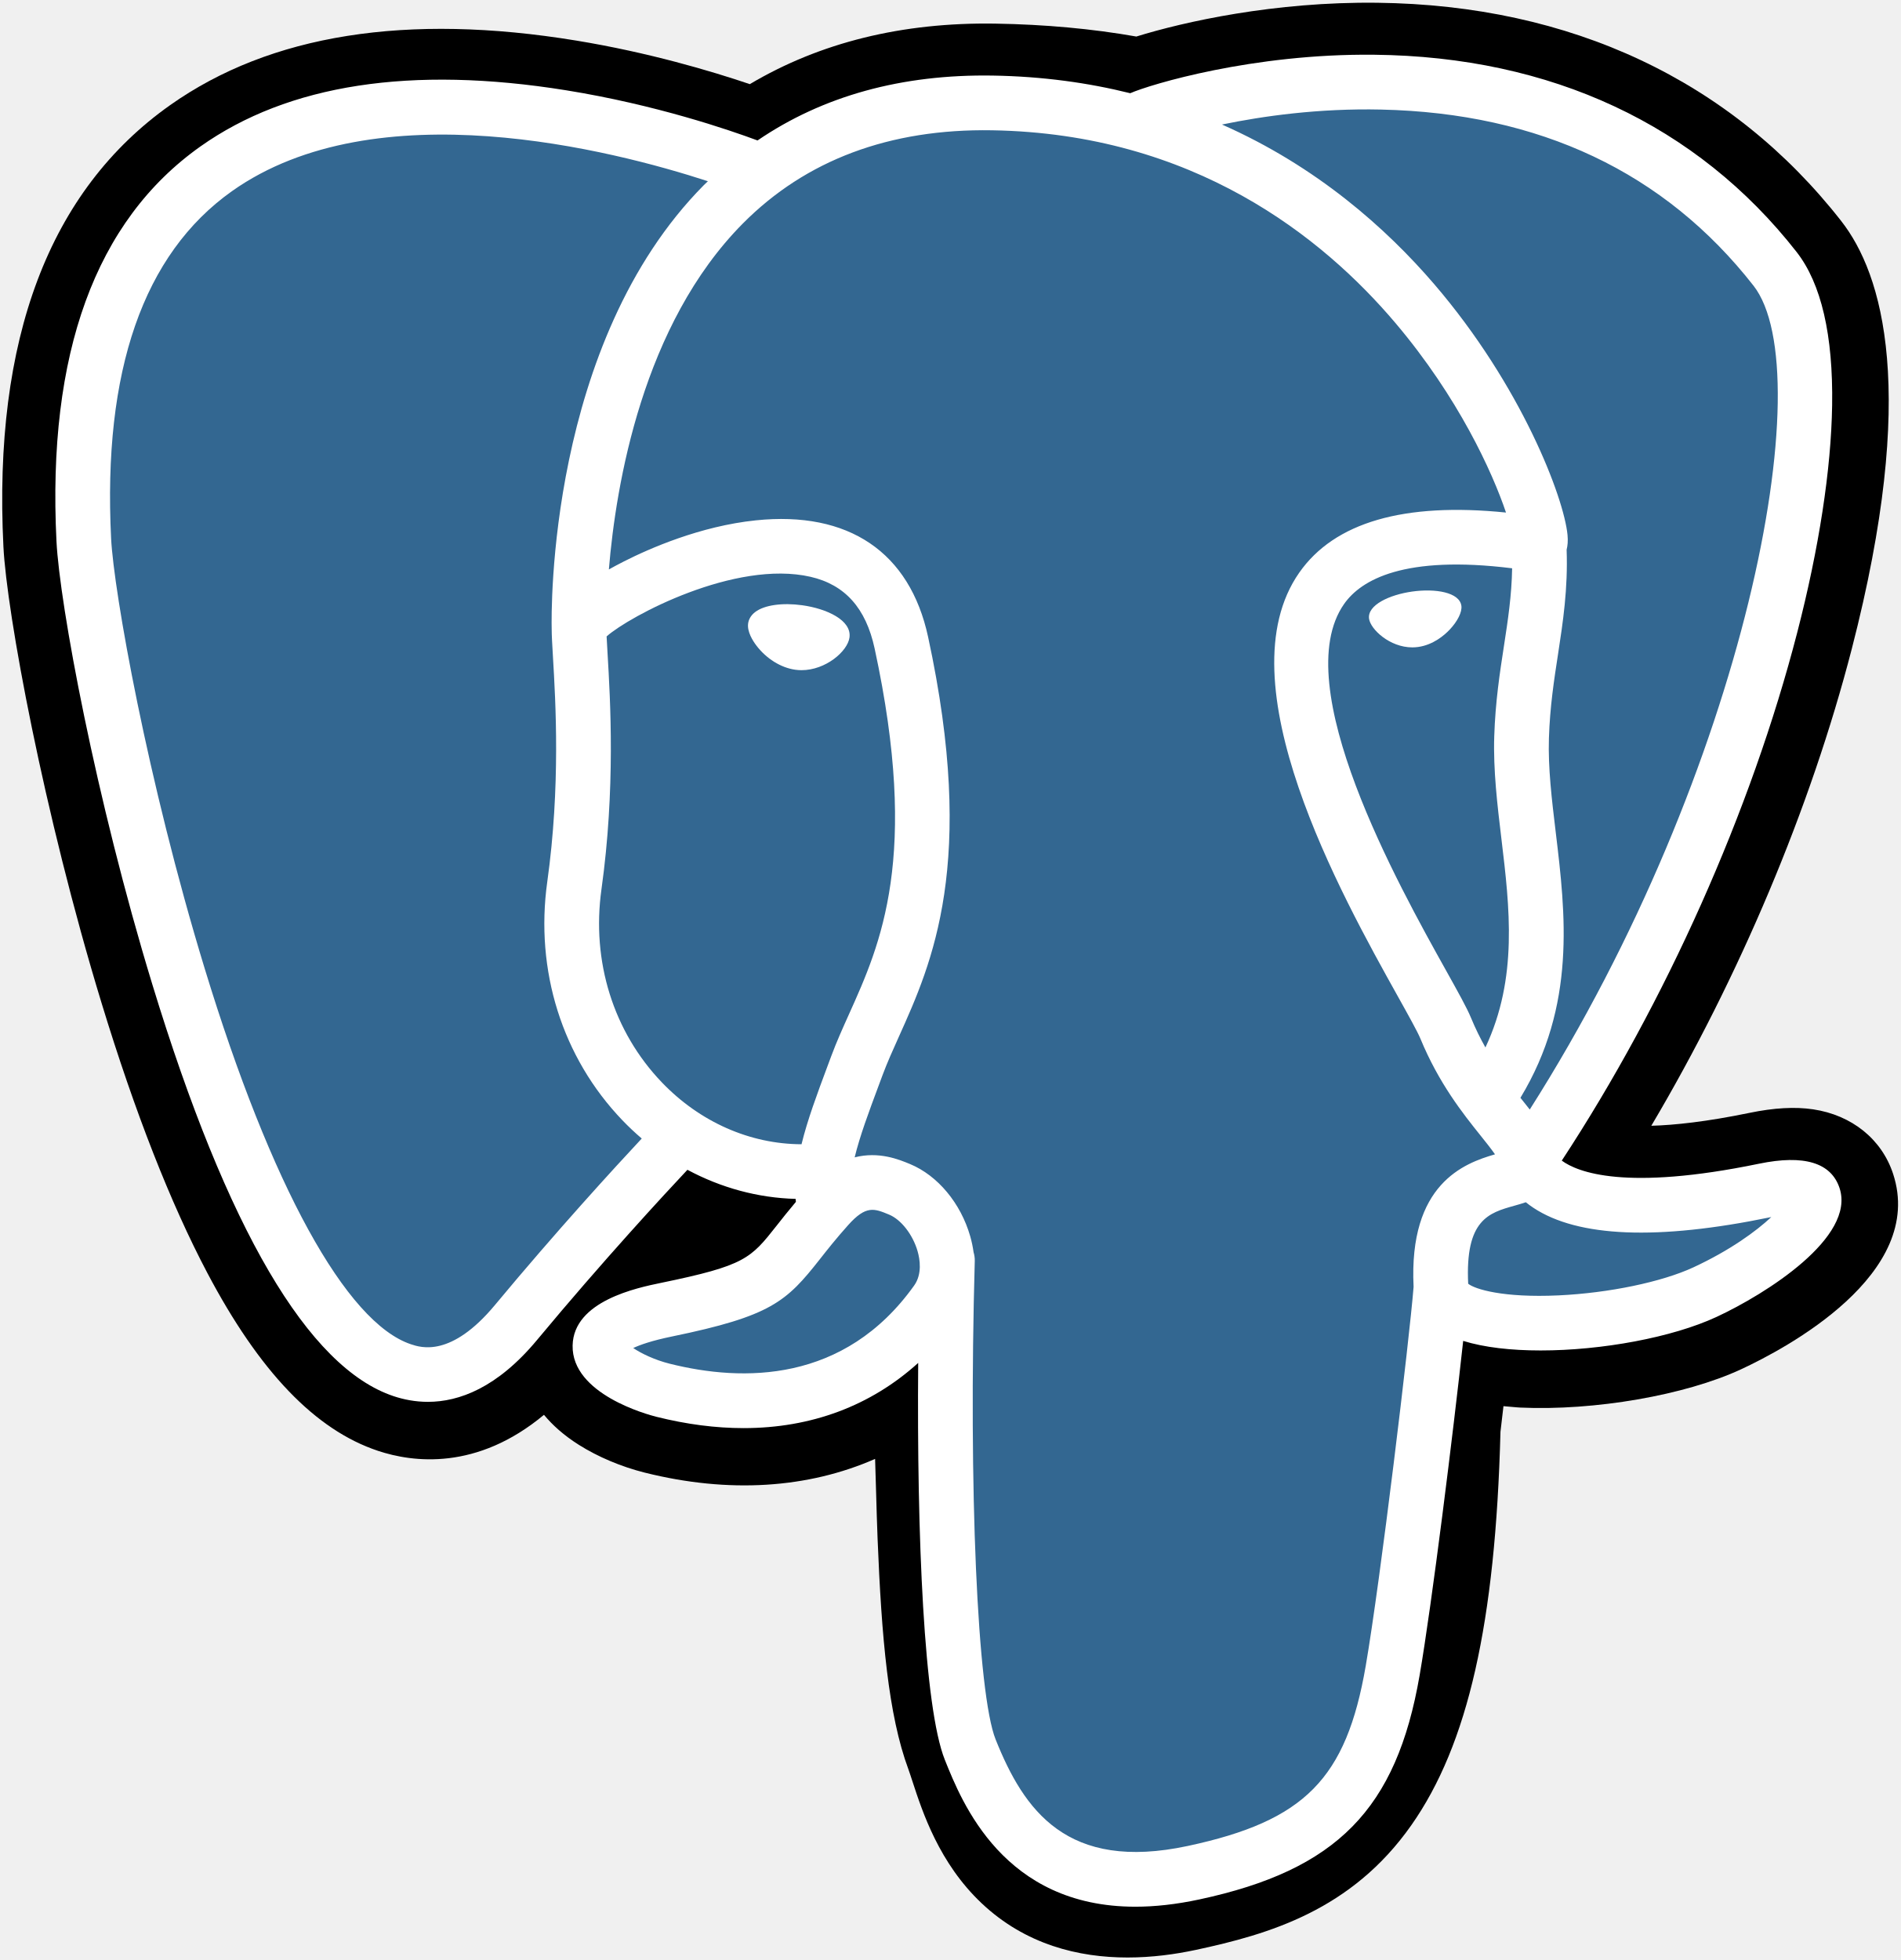
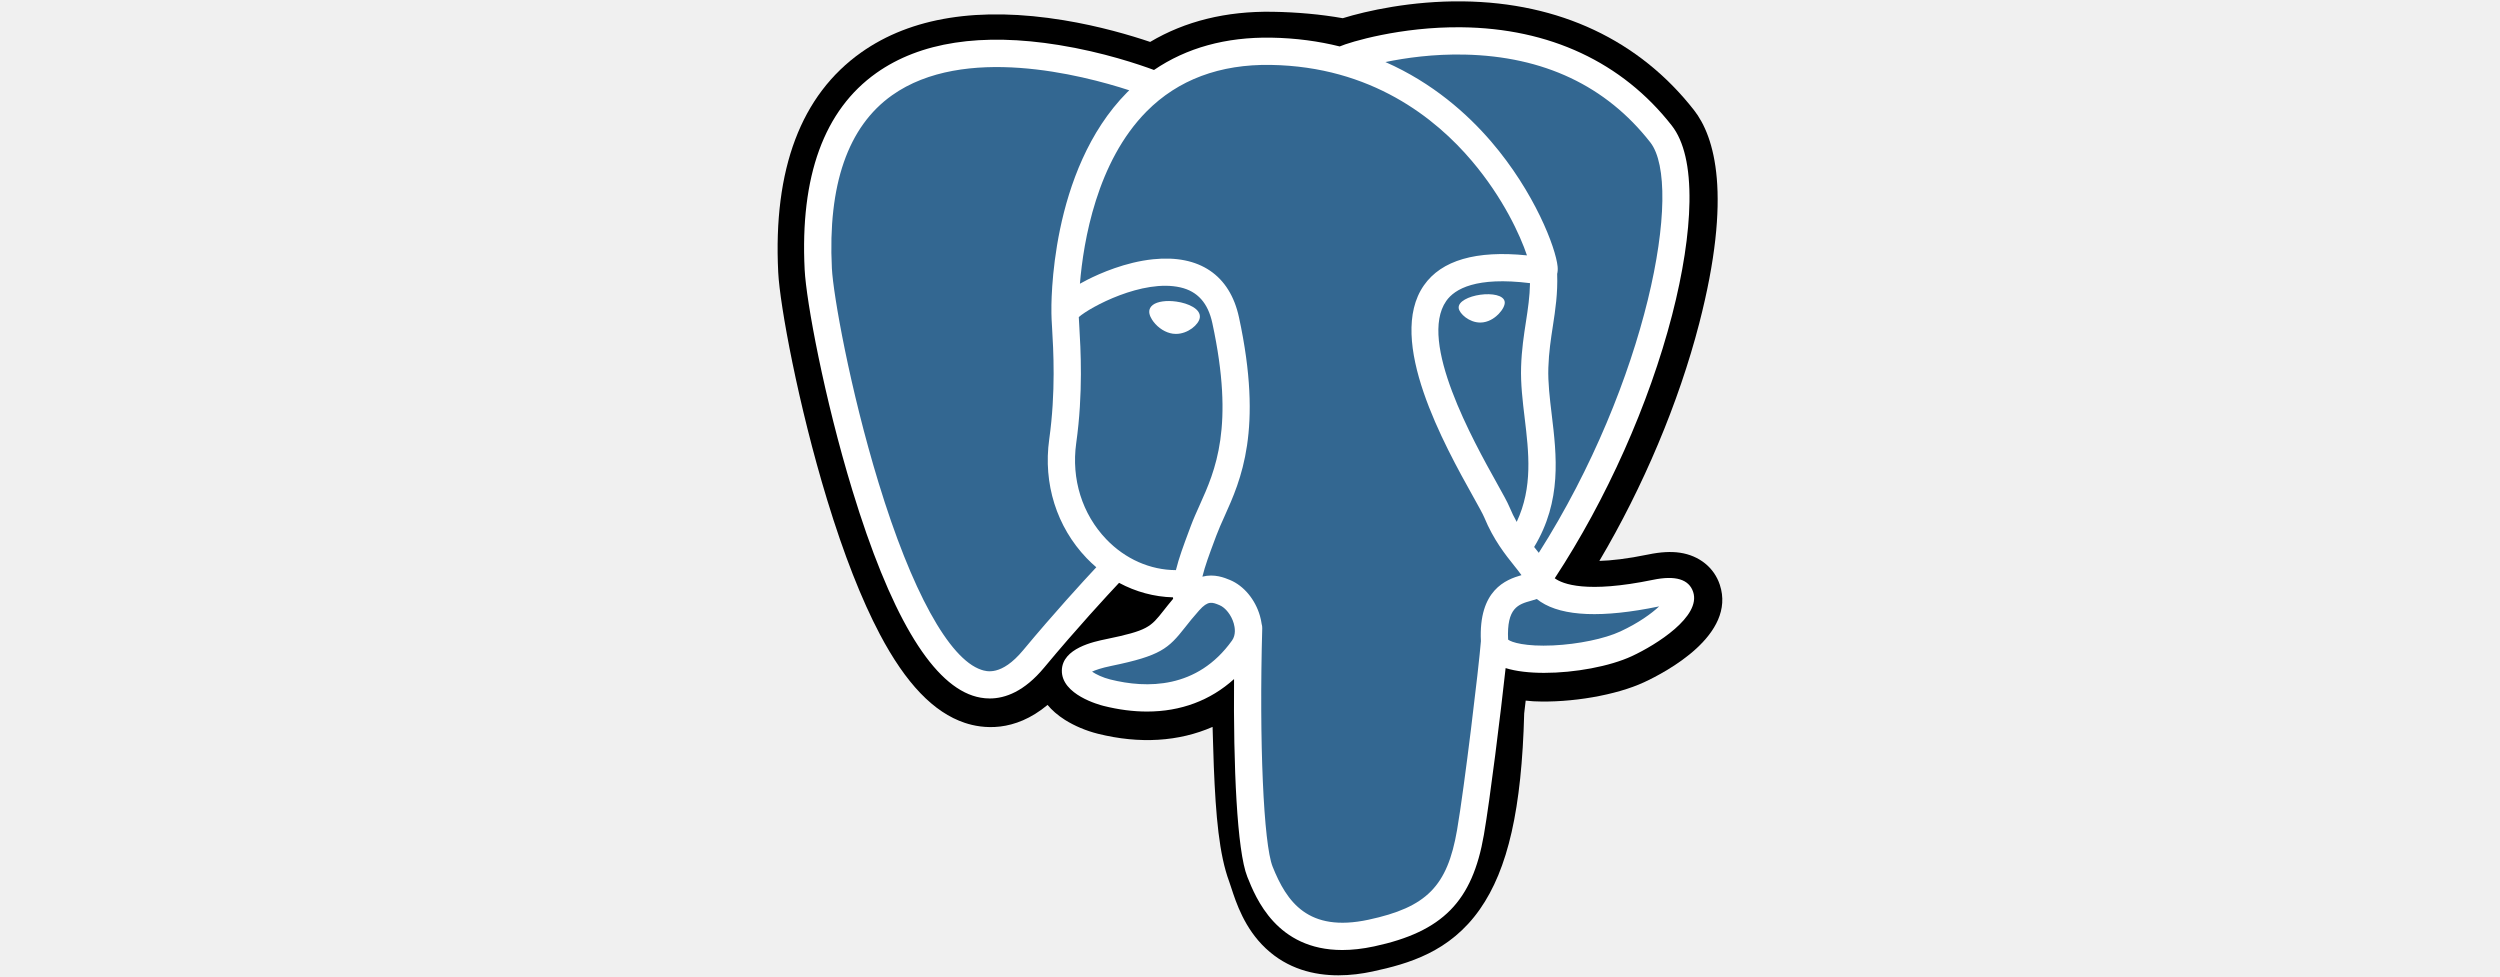
- <svg xmlns="http://www.w3.org/2000/svg" width="256px" height="264px" viewBox="0 0 256 264" version="1.1" preserveAspectRatio="xMidYMid">
+ <svg xmlns="http://www.w3.org/2000/svg" width="256px" height="100px" viewBox="0 0 256 264" version="1.1" preserveAspectRatio="xMidYMid">
  <g>
    <path d="M255.008,158.086 C253.473,153.437 249.452,150.199 244.252,149.422 C241.8,149.056 238.992,149.212 235.669,149.897 C229.877,151.092 225.58,151.547 222.444,151.635 C234.281,131.65 243.906,108.86 249.447,87.407 C258.406,52.718 253.619,36.915 248.024,29.767 C233.217,10.848 211.614,0.683 185.552,0.372 C171.649,0.202 159.444,2.947 153.077,4.921 C147.149,3.875 140.775,3.291 134.086,3.183 C121.55,2.983 110.473,5.716 101.008,11.333 C95.767,9.561 87.358,7.063 77.646,5.469 C54.804,1.719 36.394,4.641 22.928,14.154 C6.622,25.672 -0.937,45.684 0.461,73.634 C0.905,82.508 5.869,109.508 13.685,135.114 C18.177,149.832 22.967,162.054 27.922,171.444 C34.949,184.759 42.468,192.6 50.909,195.416 C55.64,196.992 64.236,198.096 73.277,190.567 C74.423,191.954 75.952,193.333 77.981,194.614 C80.558,196.239 83.709,197.567 86.856,198.354 C98.197,201.189 108.82,200.48 117.883,196.506 C117.939,198.118 117.982,199.658 118.018,200.988 C118.079,203.145 118.138,205.26 118.217,207.238 C118.754,220.612 119.664,231.011 122.36,238.287 C122.508,238.688 122.707,239.297 122.917,239.944 C124.262,244.062 126.511,250.956 132.233,256.355 C138.158,261.948 145.325,263.663 151.889,263.663 C155.181,263.663 158.322,263.231 161.077,262.641 C170.897,260.536 182.05,257.33 190.118,245.842 C197.746,234.982 201.454,218.625 202.125,192.851 C202.212,192.123 202.292,191.427 202.369,190.764 C202.422,190.316 202.475,189.859 202.529,189.402 L204.326,189.56 L204.789,189.591 C214.791,190.047 227.021,187.926 234.532,184.437 C240.467,181.683 259.486,171.642 255.008,158.086" fill="#000000" />
    <path d="M237.906,160.722 C208.166,166.857 206.121,156.788 206.121,156.788 C237.522,110.195 250.648,51.052 239.32,36.577 C208.417,-2.908 154.922,15.766 154.029,16.25 L153.742,16.302 C147.866,15.082 141.291,14.356 133.9,14.235 C120.444,14.014 110.236,17.763 102.49,23.637 C102.49,23.637 7.06,-15.677 11.499,73.081 C12.443,91.963 38.563,215.954 69.717,178.503 C81.104,164.808 92.106,153.229 92.106,153.229 C97.571,156.859 104.113,158.711 110.971,158.046 L111.504,157.594 C111.338,159.294 111.414,160.957 111.717,162.926 C103.691,171.893 106.05,173.467 90.006,176.77 C73.771,180.116 83.308,186.072 89.535,187.629 C97.084,189.517 114.548,192.191 126.348,175.672 L125.878,177.557 C129.022,180.076 131.23,193.94 130.86,206.509 C130.49,219.077 130.243,227.706 132.721,234.446 C135.199,241.186 137.668,256.351 158.76,251.832 C176.383,248.055 185.516,238.268 186.787,221.943 C187.688,210.336 189.729,212.052 189.857,201.675 L191.494,196.763 C193.381,181.03 191.794,175.954 202.651,178.315 L205.29,178.547 C213.282,178.91 223.741,177.261 229.88,174.408 C243.098,168.274 250.938,158.031 237.904,160.722 L237.906,160.722" fill="#336791" />
    <path d="M108.076,81.525 C105.397,81.152 102.969,81.497 101.741,82.427 C101.05,82.95 100.837,83.556 100.779,83.973 C100.625,85.078 101.4,86.3 101.875,86.93 C103.221,88.714 105.187,89.94 107.133,90.21 C107.415,90.249 107.696,90.268 107.975,90.268 C111.22,90.268 114.171,87.741 114.431,85.876 C114.756,83.54 111.365,81.983 108.076,81.525" fill="#FFFFFF" />
    <path d="M196.86,81.599 L196.86,81.599 C196.604,79.768 193.346,79.246 190.254,79.676 C187.166,80.106 184.172,81.5 184.422,83.335 C184.623,84.762 187.199,87.198 190.249,87.198 C190.507,87.198 190.767,87.181 191.029,87.144 C193.065,86.862 194.559,85.569 195.268,84.824 C196.35,83.688 196.975,82.422 196.86,81.599" fill="#FFFFFF" />
    <path d="M247.802,160.025 C246.668,156.596 243.018,155.493 236.954,156.745 C218.949,160.461 212.501,157.887 210.384,156.328 C224.379,135.007 235.892,109.236 242.103,85.191 C245.045,73.801 246.67,63.223 246.803,54.602 C246.95,45.138 245.338,38.184 242.014,33.936 C228.612,16.811 208.942,7.625 185.132,7.373 C168.763,7.189 154.933,11.378 152.252,12.556 C146.606,11.152 140.451,10.29 133.75,10.18 C121.462,9.981 110.84,12.923 102.046,18.919 C98.226,17.498 88.354,14.109 76.281,12.164 C55.409,8.803 38.823,11.35 26.987,19.735 C12.864,29.741 6.344,47.627 7.607,72.894 C8.032,81.396 12.876,107.548 20.52,132.593 C30.582,165.557 41.519,184.218 53.028,188.057 C54.375,188.506 55.929,188.82 57.641,188.82 C61.839,188.82 66.986,186.928 72.341,180.49 C81.236,169.789 89.541,160.822 92.602,157.564 C97.126,159.992 102.096,161.348 107.179,161.484 C107.188,161.617 107.202,161.75 107.214,161.882 C106.194,163.092 105.357,164.152 104.644,165.057 C101.122,169.528 100.389,170.459 89.052,172.793 C85.827,173.459 77.261,175.224 77.136,181.228 C77,187.788 87.261,190.543 88.43,190.835 C92.504,191.855 96.429,192.358 100.172,192.358 C109.275,192.357 117.286,189.366 123.688,183.577 C123.491,206.963 124.466,230.007 127.274,237.028 C129.573,242.776 135.192,256.823 152.938,256.822 C155.542,256.822 158.408,256.519 161.561,255.843 C180.082,251.872 188.125,243.687 191.236,225.64 C192.901,215.995 195.758,192.964 197.102,180.61 C199.938,181.495 203.589,181.9 207.536,181.899 C215.768,181.899 225.267,180.15 231.224,177.385 C237.916,174.277 249.992,166.651 247.802,160.025 L247.802,160.025 Z M203.696,76.545 C203.635,80.192 203.133,83.503 202.601,86.959 C202.028,90.676 201.436,94.519 201.287,99.184 C201.14,103.724 201.707,108.445 202.255,113.009 C203.363,122.228 204.5,131.721 200.099,141.087 C199.415,139.872 198.754,138.546 198.149,137.078 C197.602,135.752 196.414,133.622 194.77,130.674 C188.37,119.198 173.385,92.324 181.056,81.358 C183.341,78.094 189.14,74.738 203.696,76.545 L203.696,76.545 Z M186.052,14.758 C207.386,15.229 224.261,23.21 236.21,38.478 C245.374,50.189 235.283,103.476 206.07,149.447 C205.781,149.08 205.488,148.71 205.184,148.33 C205.063,148.178 204.939,148.024 204.814,147.868 C212.363,135.401 210.887,123.066 209.573,112.13 C209.033,107.642 208.524,103.403 208.653,99.421 C208.787,95.2 209.345,91.581 209.885,88.081 C210.548,83.768 211.223,79.305 211.037,74.044 C211.176,73.492 211.232,72.84 211.159,72.066 C210.684,67.021 204.924,51.922 193.184,38.255 C186.762,30.781 177.397,22.416 164.61,16.774 C170.11,15.634 177.631,14.571 186.052,14.758 L186.052,14.758 Z M66.674,175.778 C60.774,182.872 56.7,181.512 55.36,181.066 C46.629,178.154 36.5,159.702 27.569,130.442 C19.841,105.124 15.325,79.665 14.967,72.526 C13.839,49.948 19.312,34.213 31.235,25.757 C50.639,11.997 82.541,20.233 95.36,24.41 C95.176,24.592 94.984,24.762 94.802,24.947 C73.766,46.191 74.265,82.488 74.317,84.706 C74.315,85.562 74.387,86.774 74.485,88.441 C74.847,94.546 75.521,105.908 73.721,118.775 C72.049,130.732 75.735,142.435 83.832,150.884 C84.67,151.758 85.545,152.58 86.449,153.352 C82.845,157.212 75.012,165.748 66.674,175.778 L66.674,175.778 Z M89.153,145.785 C82.627,138.975 79.663,129.503 81.02,119.796 C82.92,106.203 82.219,94.365 81.842,88.005 C81.789,87.115 81.743,86.335 81.715,85.72 C84.788,82.995 99.029,75.365 109.184,77.692 C113.819,78.753 116.643,81.909 117.817,87.337 C123.893,115.44 118.621,127.153 114.385,136.566 C113.512,138.505 112.687,140.338 111.983,142.234 L111.437,143.7 C110.055,147.406 108.769,150.852 107.972,154.124 C101.034,154.103 94.285,151.14 89.153,145.785 L89.153,145.785 Z M90.218,183.685 C88.192,183.179 86.37,182.3 85.301,181.571 C86.194,181.15 87.783,180.579 90.539,180.012 C103.876,177.266 105.936,175.328 110.434,169.617 C111.465,168.308 112.634,166.823 114.253,165.015 C114.253,165.014 114.254,165.014 114.255,165.013 C116.666,162.313 117.769,162.771 119.769,163.601 C121.39,164.272 122.969,166.303 123.609,168.539 C123.912,169.595 124.252,171.6 123.139,173.159 C113.743,186.315 100.051,186.146 90.218,183.685 L90.218,183.685 Z M160.017,248.637 C143.701,252.133 137.924,243.808 134.117,234.291 C131.66,228.147 130.452,200.44 131.309,169.844 C131.32,169.437 131.262,169.043 131.15,168.674 C131.052,167.96 130.902,167.238 130.694,166.512 C129.42,162.06 126.315,158.336 122.59,156.792 C121.11,156.179 118.394,155.054 115.13,155.889 C115.826,153.021 117.033,149.782 118.342,146.275 L118.891,144.8 C119.509,143.137 120.285,141.414 121.105,139.59 C125.538,129.742 131.609,116.253 125.02,85.78 C122.552,74.366 114.31,68.792 101.816,70.087 C94.325,70.862 87.473,73.884 84.055,75.617 C83.32,75.989 82.648,76.349 82.02,76.699 C82.974,65.199 86.578,43.707 100.061,30.11 C108.549,21.549 119.854,17.321 133.628,17.549 C160.769,17.993 178.172,31.921 187.994,43.528 C196.458,53.529 201.041,63.604 202.87,69.037 C189.115,67.639 179.76,70.354 175.018,77.134 C164.701,91.882 180.662,120.506 188.333,134.263 C189.74,136.784 190.954,138.963 191.336,139.889 C193.834,145.943 197.068,149.985 199.429,152.935 C200.153,153.839 200.855,154.716 201.389,155.482 C197.223,156.683 189.74,159.458 190.422,173.329 C189.872,180.289 185.961,212.875 183.974,224.388 C181.351,239.598 175.754,245.263 160.017,248.637 L160.017,248.637 Z M228.121,170.701 C223.861,172.678 216.732,174.162 209.96,174.48 C202.479,174.83 198.672,173.642 197.776,172.911 C197.355,164.267 200.573,163.364 203.978,162.408 C204.513,162.257 205.035,162.111 205.539,161.935 C205.852,162.19 206.195,162.443 206.571,162.691 C212.583,166.659 223.306,167.087 238.445,163.962 C238.5,163.951 238.556,163.94 238.611,163.929 C236.569,165.838 233.075,168.4 228.121,170.701 L228.121,170.701 Z" fill="#FFFFFF" />
  </g>
</svg>
